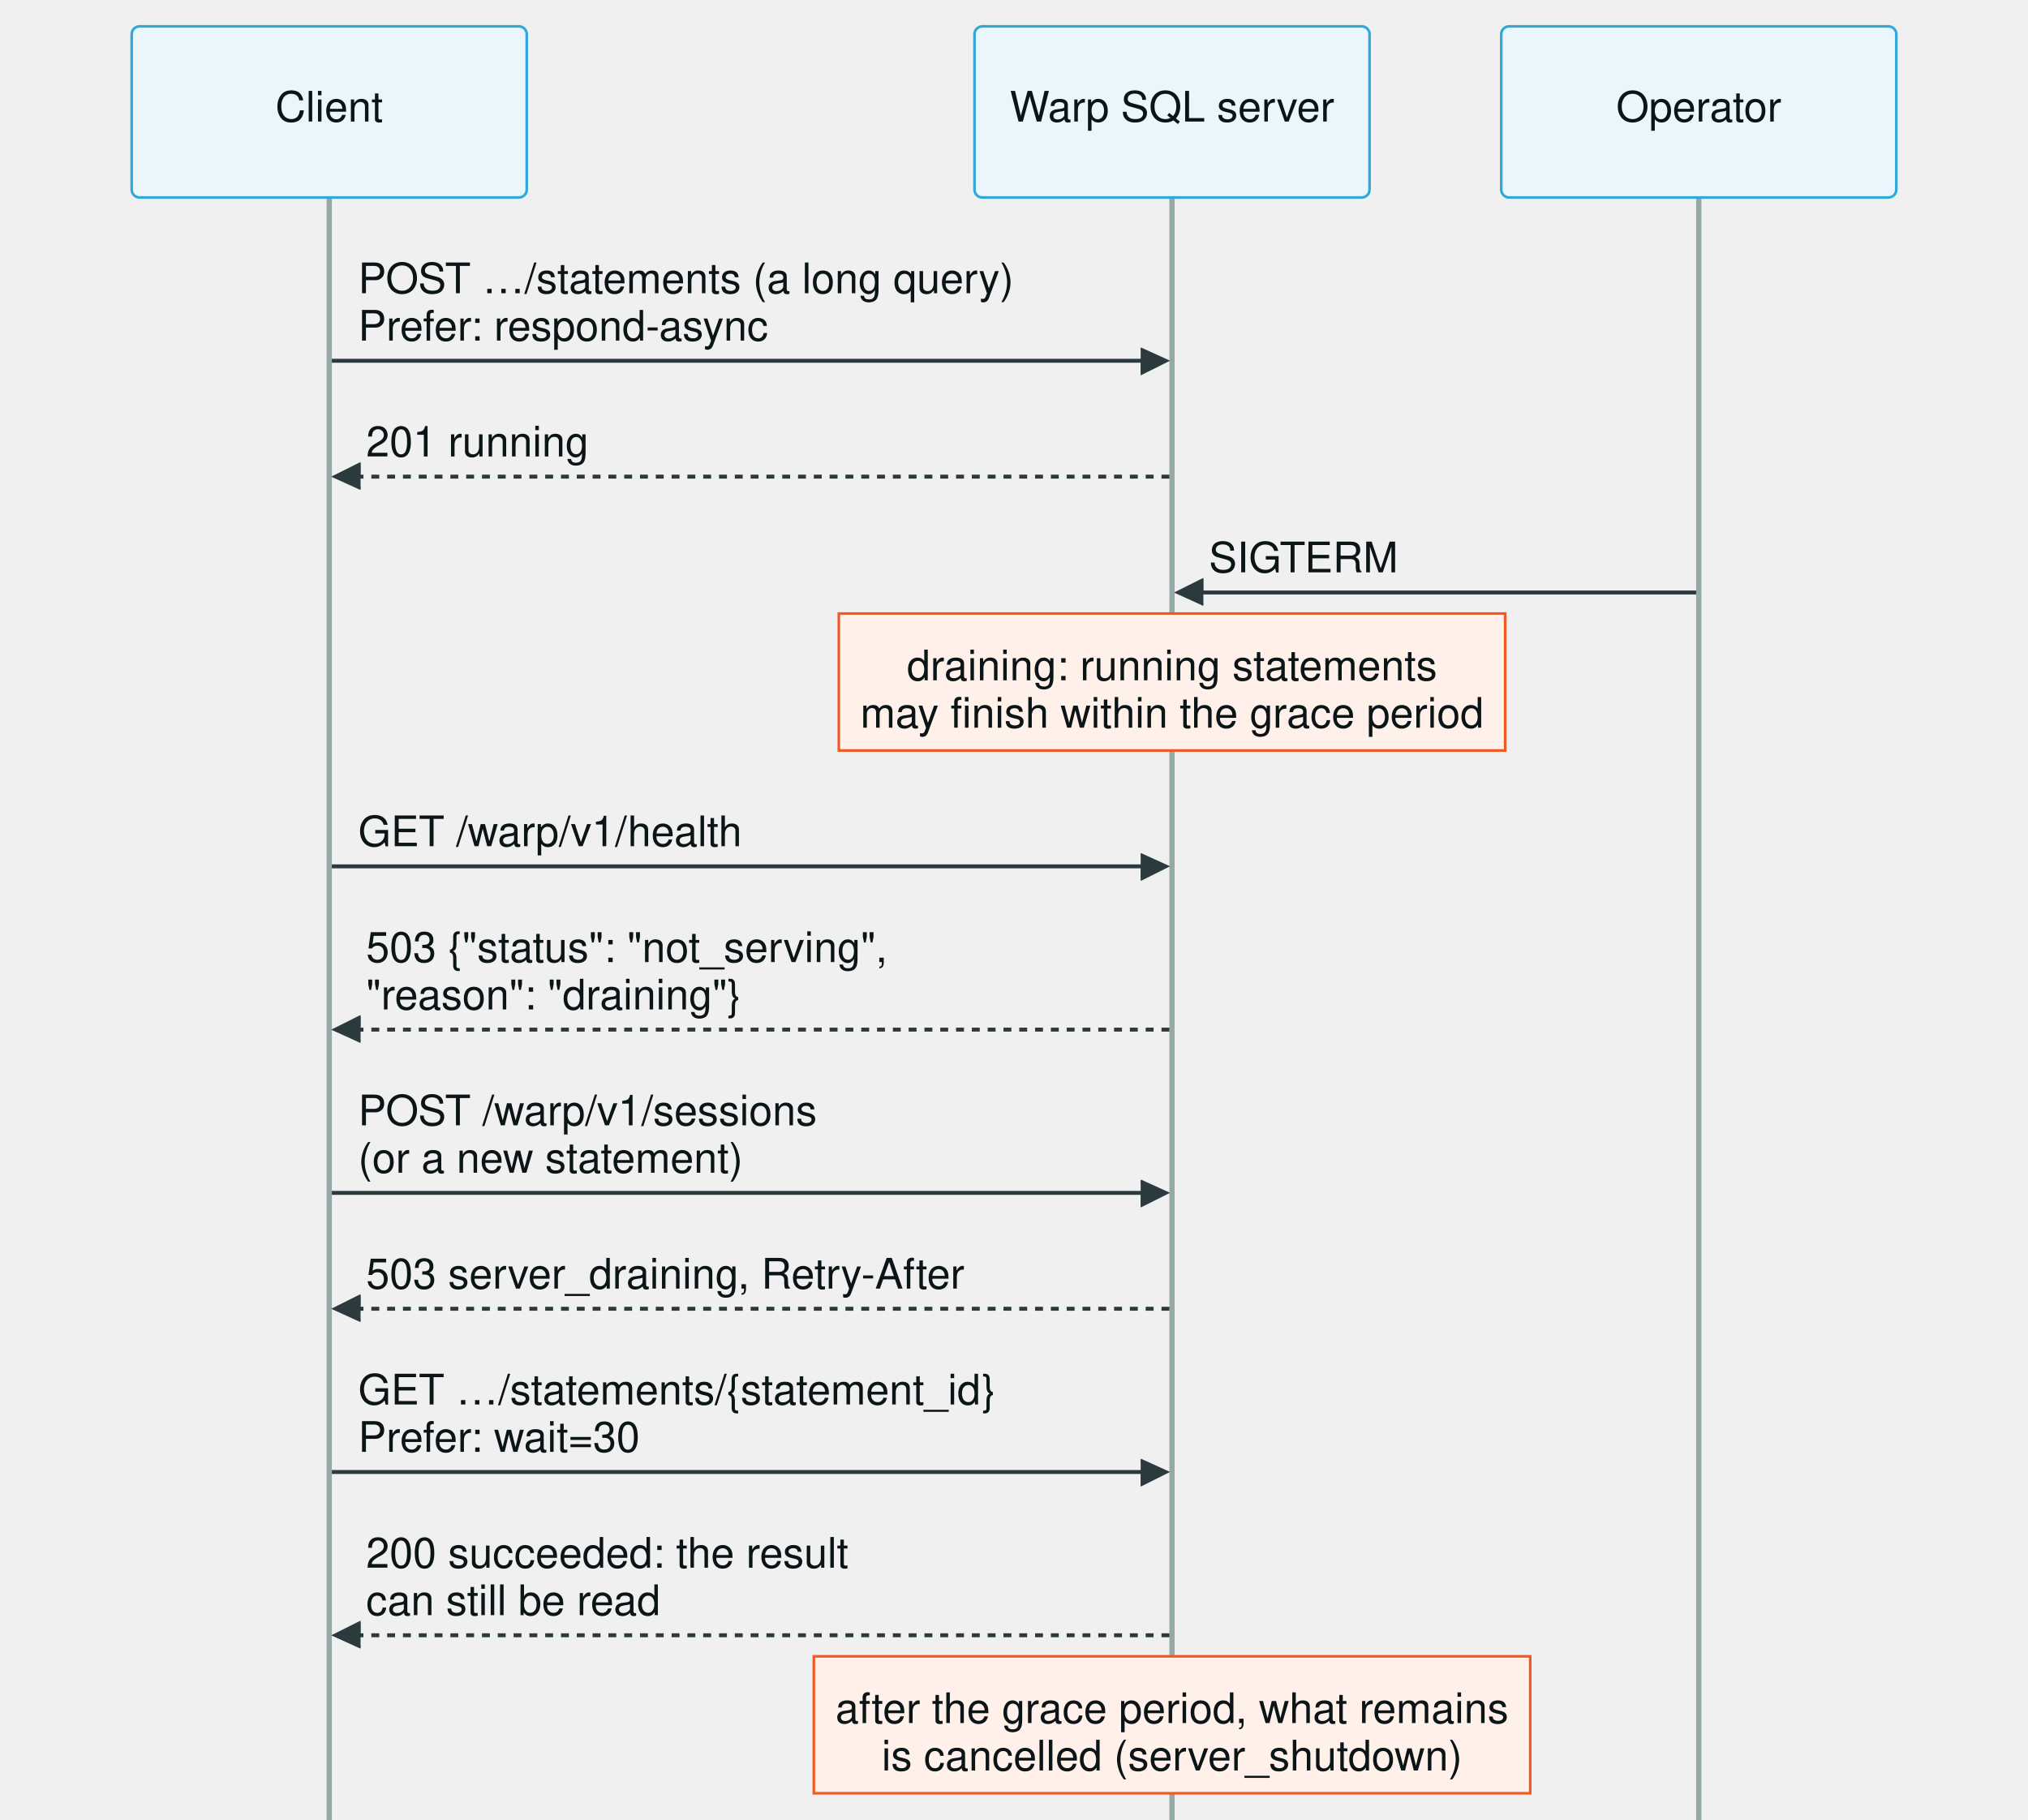
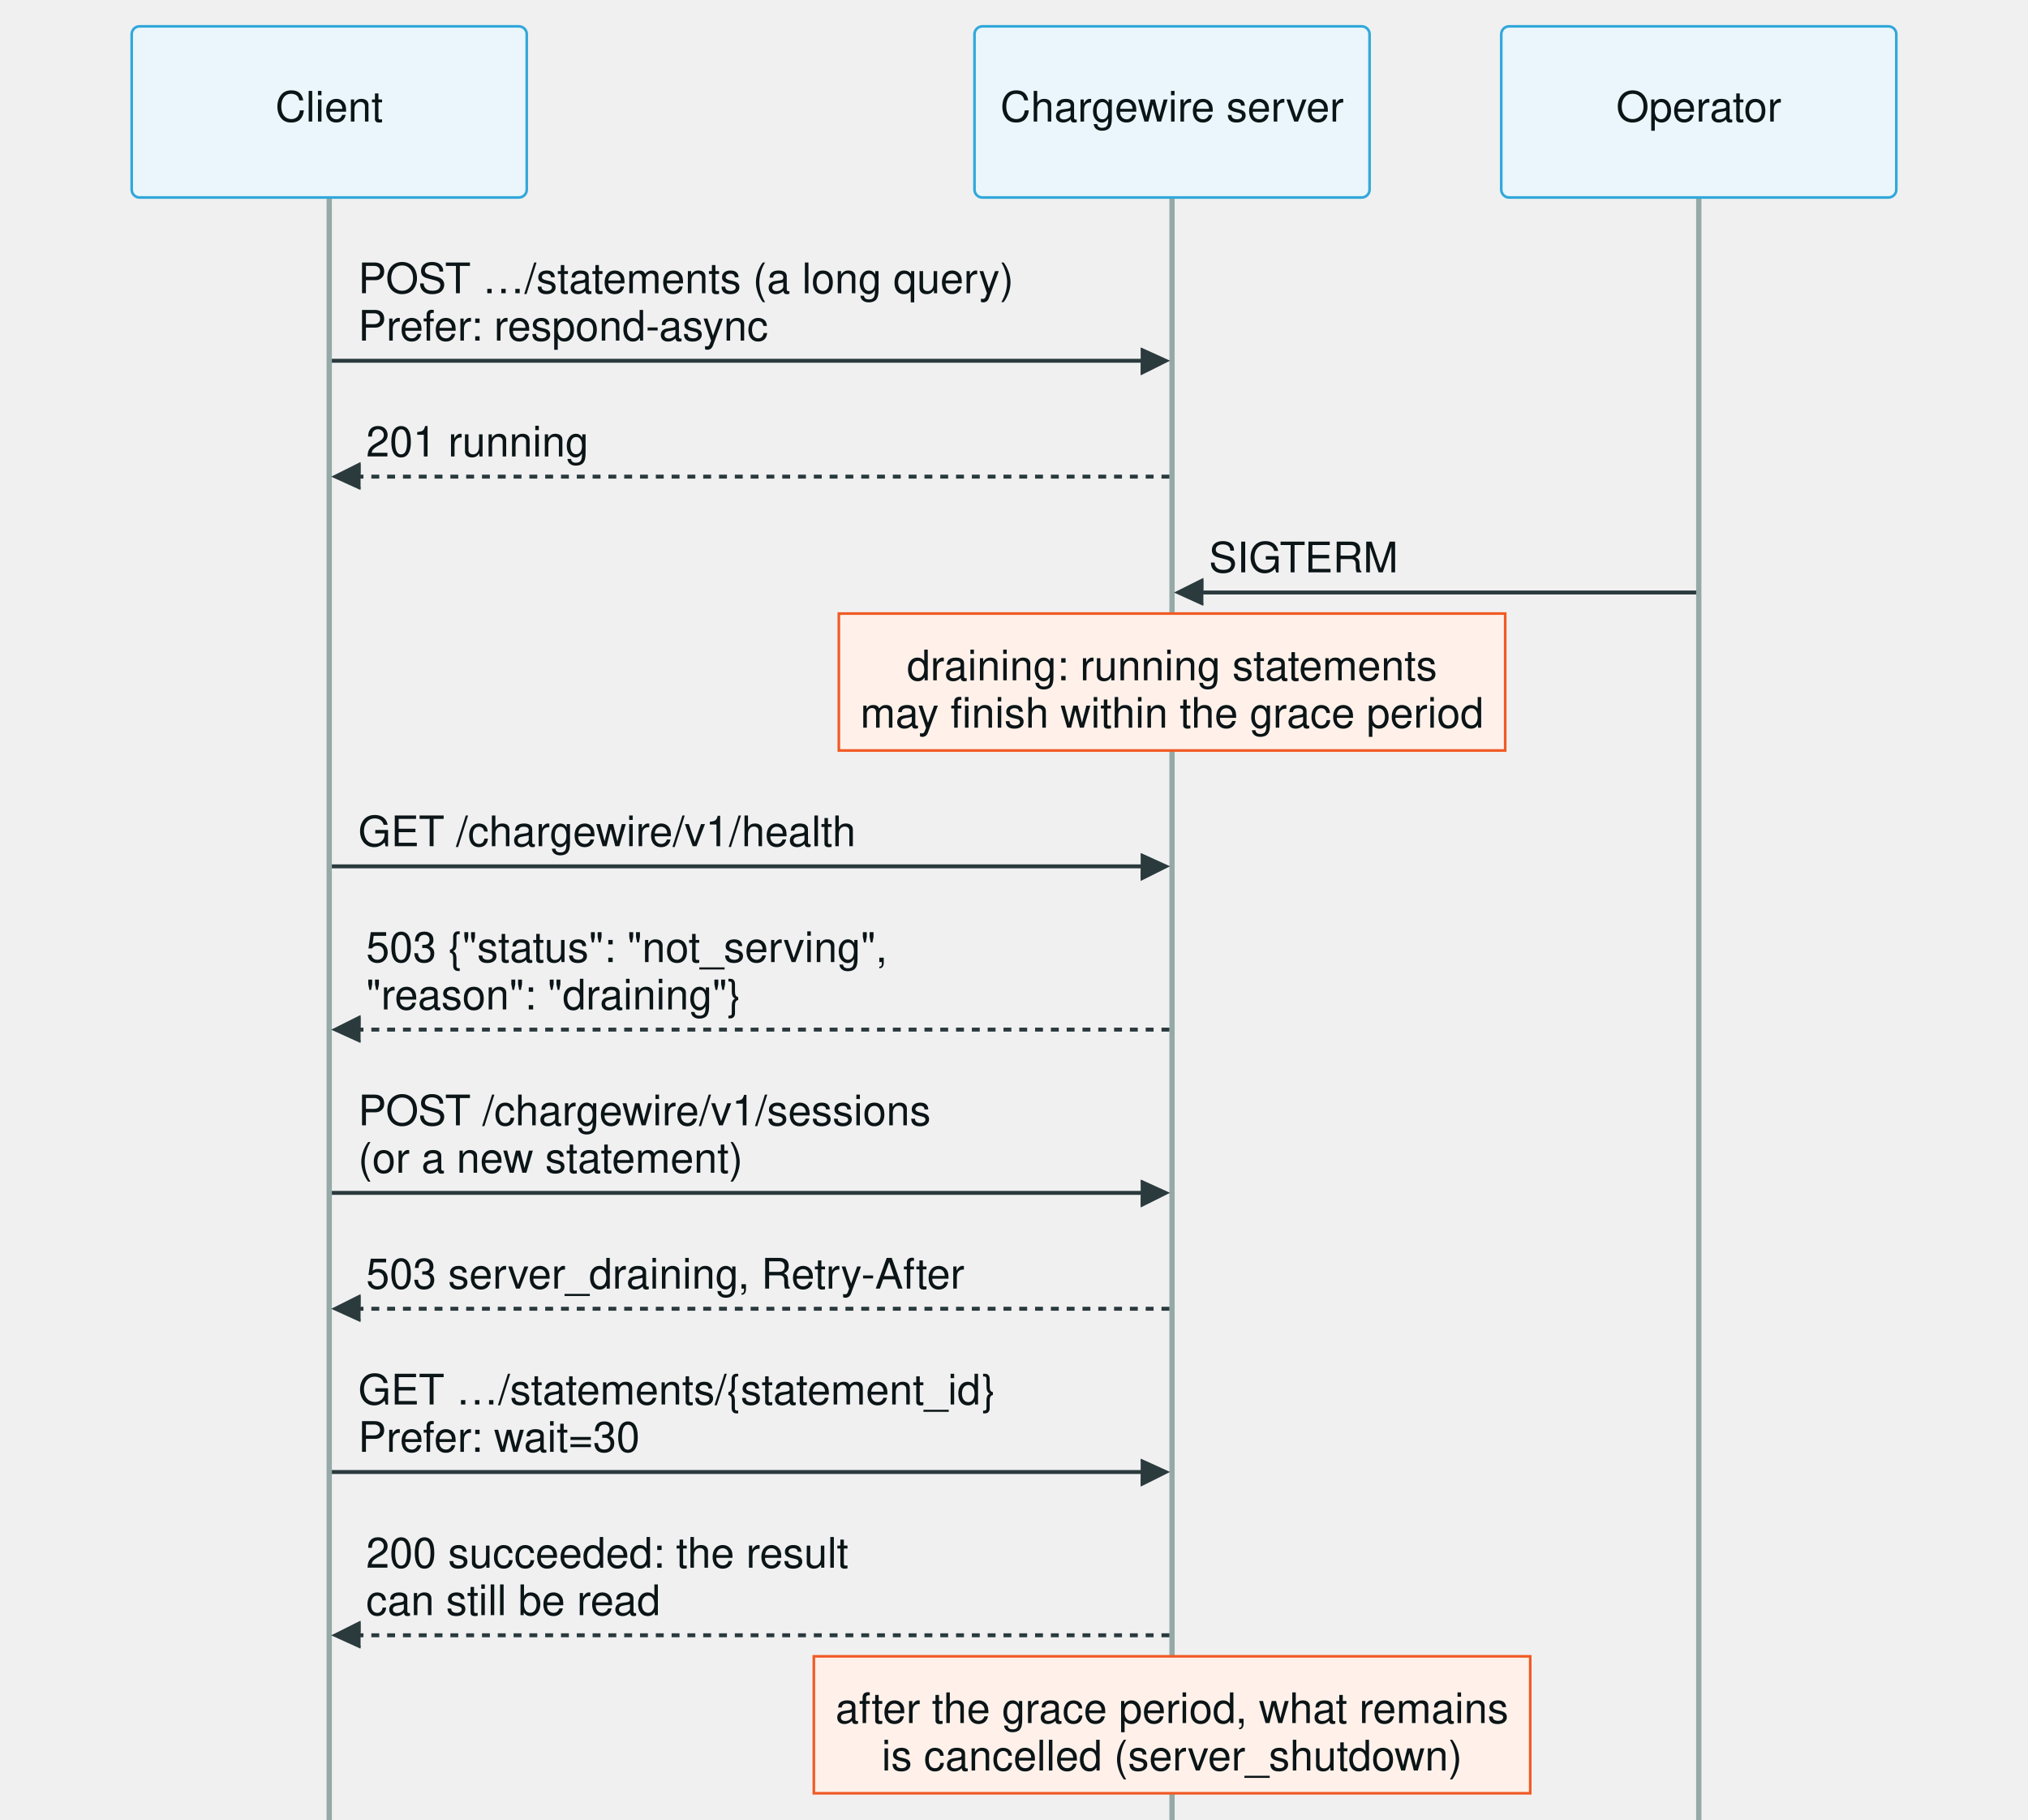
<svg xmlns="http://www.w3.org/2000/svg" data-source-sha256="1d93774a7e5789f65b7e5a627c2250c908f02415411d825a39ddd2cf027e5c7b" id="d-graceful-shutdown-light" width="770" height="691" viewBox="-50 -10 770 691" role="graphics-document document" aria-roledescription="sequence">
  <g>
    <line id="actor6" x1="595" y1="65" x2="595" y2="2000" class="actor-line 200" stroke-width="0.5px" stroke="#999" name="O" data-et="life-line" data-id="O" />
    <g id="root-6" data-et="participant" data-type="participant" data-id="O">
      <rect x="520" y="0" fill="#eaeaea" stroke="#666" width="150" height="65" name="O" rx="3" ry="3" class="actor actor-top" />
      <text x="595" y="32.5" dominant-baseline="central" alignment-baseline="central" class="actor actor-box" style="text-anchor: middle; font-size: 16px; font-weight: 400; font-family: Helvetica, Arial, &quot;Liberation Sans&quot;, sans-serif;">
        <tspan x="595" dy="0">Operator</tspan>
      </text>
    </g>
  </g>
  <g>
    <line id="actor5" x1="395" y1="65" x2="395" y2="2000" class="actor-line 200" stroke-width="0.5px" stroke="#999" name="S" data-et="life-line" data-id="S" />
    <g id="root-5" data-et="participant" data-type="participant" data-id="S">
      <rect x="320" y="0" fill="#eaeaea" stroke="#666" width="150" height="65" name="S" rx="3" ry="3" class="actor actor-top" />
      <text x="395" y="32.5" dominant-baseline="central" alignment-baseline="central" class="actor actor-box" style="text-anchor: middle; font-size: 16px; font-weight: 400; font-family: Helvetica, Arial, &quot;Liberation Sans&quot;, sans-serif;">
-         <tspan x="395" dy="0">Warp SQL server</tspan>
+         <tspan x="395" dy="0">Chargewire server</tspan>
      </text>
    </g>
  </g>
  <g>
    <line id="actor4" x1="75" y1="65" x2="75" y2="2000" class="actor-line 200" stroke-width="0.5px" stroke="#999" name="C" data-et="life-line" data-id="C" />
    <g id="root-4" data-et="participant" data-type="participant" data-id="C">
      <rect x="0" y="0" fill="#eaeaea" stroke="#666" width="150" height="65" name="C" rx="3" ry="3" class="actor actor-top" />
      <text x="75" y="32.5" dominant-baseline="central" alignment-baseline="central" class="actor actor-box" style="text-anchor: middle; font-size: 16px; font-weight: 400; font-family: Helvetica, Arial, &quot;Liberation Sans&quot;, sans-serif;">
        <tspan x="75" dy="0">Client</tspan>
      </text>
    </g>
  </g>
  <style>#d-graceful-shutdown-light{font-family:Helvetica,Arial,'Liberation Sans',sans-serif;font-size:16px;fill:#0b1416;}@keyframes edge-animation-frame{from{stroke-dashoffset:0;}}@keyframes dash{to{stroke-dashoffset:0;}}#d-graceful-shutdown-light .edge-animation-slow{stroke-dasharray:9,5!important;stroke-dashoffset:900;animation:dash 50s linear infinite;stroke-linecap:round;}#d-graceful-shutdown-light .edge-animation-fast{stroke-dasharray:9,5!important;stroke-dashoffset:900;animation:dash 20s linear infinite;stroke-linecap:round;}#d-graceful-shutdown-light .error-icon{fill:hsl(17.647, 68%, 100%);}#d-graceful-shutdown-light .error-text{fill:#000000;stroke:#000000;}#d-graceful-shutdown-light .edge-thickness-normal{stroke-width:1px;}#d-graceful-shutdown-light .edge-thickness-thick{stroke-width:3.5px;}#d-graceful-shutdown-light .edge-pattern-solid{stroke-dasharray:0;}#d-graceful-shutdown-light .edge-thickness-invisible{stroke-width:0;fill:none;}#d-graceful-shutdown-light .edge-pattern-dashed{stroke-dasharray:3;}#d-graceful-shutdown-light .edge-pattern-dotted{stroke-dasharray:2;}#d-graceful-shutdown-light .marker{fill:#000000;stroke:#000000;}#d-graceful-shutdown-light .marker.cross{stroke:#000000;}#d-graceful-shutdown-light svg{font-family:Helvetica,Arial,'Liberation Sans',sans-serif;font-size:16px;}#d-graceful-shutdown-light p{margin:0;}#d-graceful-shutdown-light .actor{stroke:#31a8db;fill:#eaf6fb;stroke-width:1;}#d-graceful-shutdown-light rect.actor.outer-path[data-look="neo"]{filter:drop-shadow( 1px 2px 2px rgba(185,185,185,1));}#d-graceful-shutdown-light rect.note[data-look="neo"]{stroke:#f15a24;fill:#fff1ea;filter:drop-shadow( 1px 2px 2px rgba(185,185,185,1));}#d-graceful-shutdown-light text.actor&gt;tspan{fill:#0b1416;stroke:none;}#d-graceful-shutdown-light .actor-line{stroke:#95a9a6;}#d-graceful-shutdown-light .innerArc{stroke-width:1.5;stroke-dasharray:none;}#d-graceful-shutdown-light .messageLine0{stroke-width:1.5;stroke-dasharray:none;stroke:#2a3a3d;}#d-graceful-shutdown-light .messageLine1{stroke-width:1.5;stroke-dasharray:2,2;stroke:#2a3a3d;}#d-graceful-shutdown-light [id$="-arrowhead"] path{fill:#2a3a3d;stroke:#2a3a3d;}#d-graceful-shutdown-light .sequenceNumber{fill:#ffffff;}#d-graceful-shutdown-light [id$="-sequencenumber"]{fill:#2a3a3d;}#d-graceful-shutdown-light [id$="-crosshead"] path{fill:#2a3a3d;stroke:#2a3a3d;}#d-graceful-shutdown-light .messageText{fill:#0b1416;stroke:none;}#d-graceful-shutdown-light .labelBox{stroke:#f15a24;fill:#fff1ea;filter:none;}#d-graceful-shutdown-light .labelText,#d-graceful-shutdown-light .labelText&gt;tspan{fill:#0b1416;stroke:none;}#d-graceful-shutdown-light .loopText,#d-graceful-shutdown-light .loopText&gt;tspan{fill:#0b1416;stroke:none;}#d-graceful-shutdown-light .sectionTitle,#d-graceful-shutdown-light .sectionTitle&gt;tspan{fill:#0b1416;stroke:none;}#d-graceful-shutdown-light .loopLine{stroke-width:2px;stroke-dasharray:2,2;stroke:#f15a24;fill:#f15a24;}#d-graceful-shutdown-light .note{stroke:#f15a24;fill:#fff1ea;}#d-graceful-shutdown-light .noteText,#d-graceful-shutdown-light .noteText&gt;tspan{fill:#0b1416;stroke:none;font-weight:normal;}#d-graceful-shutdown-light .activation0{fill:#d6eef8;stroke:#31a8db;}#d-graceful-shutdown-light .activation1{fill:#d6eef8;stroke:#31a8db;}#d-graceful-shutdown-light .activation2{fill:#d6eef8;stroke:#31a8db;}#d-graceful-shutdown-light .actorPopupMenu{position:absolute;}#d-graceful-shutdown-light .actorPopupMenuPanel{position:absolute;fill:#eaf6fb;box-shadow:0px 8px 16px 0px rgba(0,0,0,0.2);filter:drop-shadow(3px 5px 2px rgb(0 0 0 / 0.4));}#d-graceful-shutdown-light .actor-man circle,#d-graceful-shutdown-light line{fill:#eaf6fb;stroke-width:2px;}#d-graceful-shutdown-light g rect.rect{filter:drop-shadow( 1px 2px 2px rgba(185,185,185,1));stroke:#31a8db;}#d-graceful-shutdown-light .node .neo-node{stroke:#31a8db;}#d-graceful-shutdown-light [data-look="neo"].node rect,#d-graceful-shutdown-light [data-look="neo"].cluster rect,#d-graceful-shutdown-light [data-look="neo"].node polygon{stroke:url(#d-graceful-shutdown-light-gradient);filter:drop-shadow( 1px 2px 2px rgba(185,185,185,1));}#d-graceful-shutdown-light [data-look="neo"].swimlane.cluster rect{filter:none;}#d-graceful-shutdown-light [data-look="neo"].node path{stroke:url(#d-graceful-shutdown-light-gradient);stroke-width:1px;}#d-graceful-shutdown-light [data-look="neo"].node .outer-path{filter:drop-shadow( 1px 2px 2px rgba(185,185,185,1));}#d-graceful-shutdown-light [data-look="neo"].node .neo-line path{stroke:#31a8db;filter:none;}#d-graceful-shutdown-light [data-look="neo"].node circle{stroke:url(#d-graceful-shutdown-light-gradient);filter:drop-shadow( 1px 2px 2px rgba(185,185,185,1));}#d-graceful-shutdown-light [data-look="neo"].node circle .state-start{fill:#000000;}#d-graceful-shutdown-light [data-look="neo"].icon-shape .icon{fill:url(#d-graceful-shutdown-light-gradient);filter:drop-shadow( 1px 2px 2px rgba(185,185,185,1));}#d-graceful-shutdown-light [data-look="neo"].icon-shape .icon-neo path{stroke:url(#d-graceful-shutdown-light-gradient);filter:drop-shadow( 1px 2px 2px rgba(185,185,185,1));}#d-graceful-shutdown-light :root{--mermaid-font-family:Helvetica,Arial,'Liberation Sans',sans-serif;}</style>
  <g />
  <defs>
    <symbol id="d-graceful-shutdown-light-computer" width="24" height="24">
      <path transform="scale(.5)" d="M2 2v13h20v-13h-20zm18 11h-16v-9h16v9zm-10.228 6l.466-1h3.524l.467 1h-4.457zm14.228 3h-24l2-6h2.104l-1.33 4h18.45l-1.297-4h2.073l2 6zm-5-10h-14v-7h14v7z" />
    </symbol>
  </defs>
  <defs>
    <symbol id="d-graceful-shutdown-light-database" fill-rule="evenodd" clip-rule="evenodd">
      <path transform="scale(.5)" d="M12.258.001l.256.004.255.005.253.008.251.01.249.012.247.015.246.016.242.019.241.02.239.023.236.024.233.027.231.028.229.031.225.032.223.034.22.036.217.038.214.04.211.041.208.043.205.045.201.046.198.048.194.05.191.051.187.053.183.054.18.056.175.057.172.059.168.06.163.061.16.063.155.064.15.066.074.033.073.033.071.034.07.034.069.035.068.035.067.035.066.035.064.036.064.036.062.036.06.036.06.037.058.037.058.037.055.038.055.038.053.038.052.038.051.039.05.039.048.039.047.039.045.04.044.04.043.04.041.04.04.041.039.041.037.041.036.041.034.041.033.042.032.042.03.042.029.042.027.042.026.043.024.043.023.043.021.043.02.043.018.044.017.043.015.044.013.044.012.044.011.045.009.044.007.045.006.045.004.045.002.045.001.045v17l-.001.045-.002.045-.004.045-.006.045-.007.045-.009.044-.011.045-.012.044-.013.044-.015.044-.017.043-.018.044-.02.043-.021.043-.023.043-.024.043-.026.043-.027.042-.029.042-.03.042-.032.042-.033.042-.034.041-.036.041-.037.041-.039.041-.04.041-.041.04-.043.04-.044.04-.045.04-.047.039-.048.039-.05.039-.051.039-.052.038-.053.038-.055.038-.055.038-.058.037-.058.037-.06.037-.06.036-.062.036-.064.036-.064.036-.066.035-.067.035-.068.035-.069.035-.07.034-.071.034-.073.033-.074.033-.15.066-.155.064-.16.063-.163.061-.168.06-.172.059-.175.057-.18.056-.183.054-.187.053-.191.051-.194.05-.198.048-.201.046-.205.045-.208.043-.211.041-.214.04-.217.038-.22.036-.223.034-.225.032-.229.031-.231.028-.233.027-.236.024-.239.023-.241.02-.242.019-.246.016-.247.015-.249.012-.251.01-.253.008-.255.005-.256.004-.258.001-.258-.001-.256-.004-.255-.005-.253-.008-.251-.01-.249-.012-.247-.015-.245-.016-.243-.019-.241-.02-.238-.023-.236-.024-.234-.027-.231-.028-.228-.031-.226-.032-.223-.034-.22-.036-.217-.038-.214-.04-.211-.041-.208-.043-.204-.045-.201-.046-.198-.048-.195-.05-.19-.051-.187-.053-.184-.054-.179-.056-.176-.057-.172-.059-.167-.06-.164-.061-.159-.063-.155-.064-.151-.066-.074-.033-.072-.033-.072-.034-.07-.034-.069-.035-.068-.035-.067-.035-.066-.035-.064-.036-.063-.036-.062-.036-.061-.036-.06-.037-.058-.037-.057-.037-.056-.038-.055-.038-.053-.038-.052-.038-.051-.039-.049-.039-.049-.039-.046-.039-.046-.04-.044-.04-.043-.04-.041-.04-.04-.041-.039-.041-.037-.041-.036-.041-.034-.041-.033-.042-.032-.042-.03-.042-.029-.042-.027-.042-.026-.043-.024-.043-.023-.043-.021-.043-.02-.043-.018-.044-.017-.043-.015-.044-.013-.044-.012-.044-.011-.045-.009-.044-.007-.045-.006-.045-.004-.045-.002-.045-.001-.045v-17l.001-.045.002-.045.004-.045.006-.045.007-.045.009-.044.011-.045.012-.044.013-.044.015-.044.017-.043.018-.044.02-.043.021-.043.023-.043.024-.043.026-.043.027-.042.029-.042.03-.042.032-.042.033-.042.034-.041.036-.041.037-.041.039-.041.04-.041.041-.04.043-.04.044-.04.046-.04.046-.039.049-.039.049-.039.051-.039.052-.038.053-.038.055-.038.056-.038.057-.037.058-.037.06-.037.061-.036.062-.036.063-.036.064-.036.066-.035.067-.035.068-.035.069-.035.07-.034.072-.034.072-.033.074-.033.151-.066.155-.064.159-.063.164-.061.167-.06.172-.059.176-.057.179-.056.184-.054.187-.053.19-.051.195-.05.198-.048.201-.046.204-.045.208-.043.211-.041.214-.04.217-.038.22-.036.223-.034.226-.032.228-.031.231-.028.234-.027.236-.024.238-.023.241-.02.243-.019.245-.016.247-.015.249-.012.251-.01.253-.008.255-.005.256-.004.258-.001.258.001zm-9.258 20.499v.01l.001.021.003.021.004.022.005.021.006.022.007.022.009.023.01.022.011.023.012.023.013.023.015.023.016.024.017.023.018.024.019.024.021.024.022.025.023.024.024.025.052.049.056.05.061.051.066.051.07.051.075.051.079.052.084.052.088.052.092.052.097.052.102.051.105.052.11.052.114.051.119.051.123.051.127.05.131.05.135.05.139.048.144.049.147.047.152.047.155.047.16.045.163.045.167.043.171.043.176.041.178.041.183.039.187.039.19.037.194.035.197.035.202.033.204.031.209.03.212.029.216.027.219.025.222.024.226.021.23.02.233.018.236.016.24.015.243.012.246.01.249.008.253.005.256.004.259.001.26-.001.257-.004.254-.005.25-.008.247-.011.244-.012.241-.014.237-.016.233-.018.231-.021.226-.021.224-.024.22-.026.216-.027.212-.028.21-.031.205-.031.202-.034.198-.034.194-.036.191-.037.187-.039.183-.04.179-.04.175-.042.172-.043.168-.044.163-.045.16-.046.155-.046.152-.047.148-.048.143-.049.139-.049.136-.05.131-.05.126-.05.123-.051.118-.052.114-.051.11-.052.106-.052.101-.052.096-.052.092-.052.088-.053.083-.051.079-.052.074-.052.07-.051.065-.051.06-.051.056-.05.051-.05.023-.024.023-.025.021-.024.02-.024.019-.024.018-.024.017-.024.015-.023.014-.024.013-.023.012-.023.01-.023.01-.022.008-.022.006-.022.006-.022.004-.022.004-.021.001-.021.001-.021v-4.127l-.077.055-.08.053-.083.054-.085.053-.087.052-.09.052-.093.051-.095.05-.097.05-.1.049-.102.049-.105.048-.106.047-.109.047-.111.046-.114.045-.115.045-.118.044-.12.043-.122.042-.124.042-.126.041-.128.04-.13.04-.132.038-.134.038-.135.037-.138.037-.139.035-.142.035-.143.034-.144.033-.147.032-.148.031-.15.03-.151.03-.153.029-.154.027-.156.027-.158.026-.159.025-.161.024-.162.023-.163.022-.165.021-.166.02-.167.019-.169.018-.169.017-.171.016-.173.015-.173.014-.175.013-.175.012-.177.011-.178.01-.179.008-.179.008-.181.006-.182.005-.182.004-.184.003-.184.002h-.37l-.184-.002-.184-.003-.182-.004-.182-.005-.181-.006-.179-.008-.179-.008-.178-.01-.176-.011-.176-.012-.175-.013-.173-.014-.172-.015-.171-.016-.17-.017-.169-.018-.167-.019-.166-.02-.165-.021-.163-.022-.162-.023-.161-.024-.159-.025-.157-.026-.156-.027-.155-.027-.153-.029-.151-.03-.15-.03-.148-.031-.146-.032-.145-.033-.143-.034-.141-.035-.14-.035-.137-.037-.136-.037-.134-.038-.132-.038-.13-.04-.128-.04-.126-.041-.124-.042-.122-.042-.12-.044-.117-.043-.116-.045-.113-.045-.112-.046-.109-.047-.106-.047-.105-.048-.102-.049-.1-.049-.097-.05-.095-.05-.093-.052-.09-.051-.087-.052-.085-.053-.083-.054-.08-.054-.077-.054v4.127zm0-5.654v.011l.001.021.003.021.004.021.005.022.006.022.007.022.009.022.01.022.011.023.012.023.013.023.015.024.016.023.017.024.018.024.019.024.021.024.022.024.023.025.024.024.052.05.056.05.061.05.066.051.07.051.075.052.079.051.084.052.088.052.092.052.097.052.102.052.105.052.11.051.114.051.119.052.123.05.127.051.131.05.135.049.139.049.144.048.147.048.152.047.155.046.16.045.163.045.167.044.171.042.176.042.178.04.183.04.187.038.19.037.194.036.197.034.202.033.204.032.209.03.212.028.216.027.219.025.222.024.226.022.23.02.233.018.236.016.24.014.243.012.246.01.249.008.253.006.256.003.259.001.26-.001.257-.003.254-.006.25-.008.247-.01.244-.012.241-.015.237-.016.233-.018.231-.02.226-.022.224-.024.22-.025.216-.027.212-.029.21-.03.205-.032.202-.033.198-.035.194-.036.191-.037.187-.039.183-.039.179-.041.175-.042.172-.043.168-.044.163-.045.16-.045.155-.047.152-.047.148-.048.143-.048.139-.05.136-.049.131-.05.126-.051.123-.051.118-.051.114-.052.11-.052.106-.052.101-.052.096-.052.092-.052.088-.052.083-.052.079-.052.074-.051.07-.052.065-.051.06-.05.056-.051.051-.049.023-.025.023-.024.021-.025.02-.024.019-.024.018-.024.017-.024.015-.023.014-.023.013-.024.012-.022.01-.023.01-.023.008-.022.006-.022.006-.022.004-.021.004-.022.001-.021.001-.021v-4.139l-.077.054-.08.054-.083.054-.085.052-.087.053-.09.051-.093.051-.095.051-.097.05-.1.049-.102.049-.105.048-.106.047-.109.047-.111.046-.114.045-.115.044-.118.044-.12.044-.122.042-.124.042-.126.041-.128.04-.13.039-.132.039-.134.038-.135.037-.138.036-.139.036-.142.035-.143.033-.144.033-.147.033-.148.031-.15.03-.151.03-.153.028-.154.028-.156.027-.158.026-.159.025-.161.024-.162.023-.163.022-.165.021-.166.02-.167.019-.169.018-.169.017-.171.016-.173.015-.173.014-.175.013-.175.012-.177.011-.178.009-.179.009-.179.007-.181.007-.182.005-.182.004-.184.003-.184.002h-.37l-.184-.002-.184-.003-.182-.004-.182-.005-.181-.007-.179-.007-.179-.009-.178-.009-.176-.011-.176-.012-.175-.013-.173-.014-.172-.015-.171-.016-.17-.017-.169-.018-.167-.019-.166-.02-.165-.021-.163-.022-.162-.023-.161-.024-.159-.025-.157-.026-.156-.027-.155-.028-.153-.028-.151-.03-.15-.03-.148-.031-.146-.033-.145-.033-.143-.033-.141-.035-.14-.036-.137-.036-.136-.037-.134-.038-.132-.039-.13-.039-.128-.04-.126-.041-.124-.042-.122-.043-.12-.043-.117-.044-.116-.044-.113-.046-.112-.046-.109-.046-.106-.047-.105-.048-.102-.049-.1-.049-.097-.05-.095-.051-.093-.051-.09-.051-.087-.053-.085-.052-.083-.054-.08-.054-.077-.054v4.139zm0-5.666v.011l.001.02.003.022.004.021.005.022.006.021.007.022.009.023.01.022.011.023.012.023.013.023.015.023.016.024.017.024.018.023.019.024.021.025.022.024.023.024.024.025.052.05.056.05.061.05.066.051.07.051.075.052.079.051.084.052.088.052.092.052.097.052.102.052.105.051.11.052.114.051.119.051.123.051.127.05.131.05.135.05.139.049.144.048.147.048.152.047.155.046.16.045.163.045.167.043.171.043.176.042.178.04.183.04.187.038.19.037.194.036.197.034.202.033.204.032.209.03.212.028.216.027.219.025.222.024.226.021.23.02.233.018.236.017.24.014.243.012.246.01.249.008.253.006.256.003.259.001.26-.001.257-.003.254-.006.25-.008.247-.01.244-.013.241-.014.237-.016.233-.018.231-.02.226-.022.224-.024.22-.025.216-.027.212-.029.21-.03.205-.032.202-.033.198-.035.194-.036.191-.037.187-.039.183-.039.179-.041.175-.042.172-.043.168-.044.163-.045.16-.045.155-.047.152-.047.148-.048.143-.049.139-.049.136-.049.131-.051.126-.05.123-.051.118-.052.114-.051.11-.052.106-.052.101-.052.096-.052.092-.052.088-.052.083-.052.079-.052.074-.052.07-.051.065-.051.06-.051.056-.05.051-.049.023-.025.023-.025.021-.024.02-.024.019-.024.018-.024.017-.024.015-.023.014-.024.013-.023.012-.023.01-.022.01-.023.008-.022.006-.022.006-.022.004-.022.004-.021.001-.021.001-.021v-4.153l-.077.054-.08.054-.083.053-.085.053-.087.053-.09.051-.093.051-.095.051-.097.05-.1.049-.102.048-.105.048-.106.048-.109.046-.111.046-.114.046-.115.044-.118.044-.12.043-.122.043-.124.042-.126.041-.128.04-.13.039-.132.039-.134.038-.135.037-.138.036-.139.036-.142.034-.143.034-.144.033-.147.032-.148.032-.15.03-.151.03-.153.028-.154.028-.156.027-.158.026-.159.024-.161.024-.162.023-.163.023-.165.021-.166.02-.167.019-.169.018-.169.017-.171.016-.173.015-.173.014-.175.013-.175.012-.177.01-.178.01-.179.009-.179.007-.181.006-.182.006-.182.004-.184.003-.184.001-.185.001-.185-.001-.184-.001-.184-.003-.182-.004-.182-.006-.181-.006-.179-.007-.179-.009-.178-.01-.176-.01-.176-.012-.175-.013-.173-.014-.172-.015-.171-.016-.17-.017-.169-.018-.167-.019-.166-.02-.165-.021-.163-.023-.162-.023-.161-.024-.159-.024-.157-.026-.156-.027-.155-.028-.153-.028-.151-.03-.15-.03-.148-.032-.146-.032-.145-.033-.143-.034-.141-.034-.14-.036-.137-.036-.136-.037-.134-.038-.132-.039-.13-.039-.128-.041-.126-.041-.124-.041-.122-.043-.12-.043-.117-.044-.116-.044-.113-.046-.112-.046-.109-.046-.106-.048-.105-.048-.102-.048-.1-.05-.097-.049-.095-.051-.093-.051-.09-.052-.087-.052-.085-.053-.083-.053-.08-.054-.077-.054v4.153zm8.74-8.179l-.257.004-.254.005-.25.008-.247.011-.244.012-.241.014-.237.016-.233.018-.231.021-.226.022-.224.023-.22.026-.216.027-.212.028-.21.031-.205.032-.202.033-.198.034-.194.036-.191.038-.187.038-.183.04-.179.041-.175.042-.172.043-.168.043-.163.045-.16.046-.155.046-.152.048-.148.048-.143.048-.139.049-.136.05-.131.05-.126.051-.123.051-.118.051-.114.052-.11.052-.106.052-.101.052-.096.052-.092.052-.088.052-.083.052-.079.052-.074.051-.07.052-.065.051-.06.05-.056.05-.051.05-.023.025-.023.024-.021.024-.02.025-.019.024-.018.024-.017.023-.015.024-.014.023-.013.023-.012.023-.01.023-.01.022-.008.022-.006.023-.006.021-.004.022-.004.021-.001.021-.001.021.001.021.001.021.004.021.004.022.006.021.006.023.008.022.01.022.01.023.012.023.013.023.014.023.015.024.017.023.018.024.019.024.02.025.021.024.023.024.023.025.051.05.056.05.06.05.065.051.07.052.074.051.079.052.083.052.088.052.092.052.096.052.101.052.106.052.11.052.114.052.118.051.123.051.126.051.131.05.136.05.139.049.143.048.148.048.152.048.155.046.16.046.163.045.168.043.172.043.175.042.179.041.183.04.187.038.191.038.194.036.198.034.202.033.205.032.21.031.212.028.216.027.22.026.224.023.226.022.231.021.233.018.237.016.241.014.244.012.247.011.25.008.254.005.257.004.26.001.26-.001.257-.004.254-.005.25-.008.247-.011.244-.012.241-.014.237-.016.233-.018.231-.021.226-.022.224-.023.22-.026.216-.027.212-.028.21-.031.205-.032.202-.033.198-.034.194-.036.191-.038.187-.038.183-.04.179-.041.175-.042.172-.043.168-.043.163-.045.16-.046.155-.046.152-.048.148-.048.143-.048.139-.049.136-.05.131-.05.126-.051.123-.051.118-.051.114-.052.11-.052.106-.052.101-.052.096-.052.092-.052.088-.052.083-.052.079-.052.074-.051.07-.052.065-.051.06-.05.056-.05.051-.05.023-.025.023-.024.021-.024.02-.025.019-.024.018-.024.017-.023.015-.024.014-.023.013-.023.012-.023.01-.023.01-.022.008-.022.006-.023.006-.021.004-.022.004-.021.001-.021.001-.021-.001-.021-.001-.021-.004-.021-.004-.022-.006-.021-.006-.023-.008-.022-.01-.022-.01-.023-.012-.023-.013-.023-.014-.023-.015-.024-.017-.023-.018-.024-.019-.024-.02-.025-.021-.024-.023-.024-.023-.025-.051-.05-.056-.05-.06-.05-.065-.051-.07-.052-.074-.051-.079-.052-.083-.052-.088-.052-.092-.052-.096-.052-.101-.052-.106-.052-.11-.052-.114-.052-.118-.051-.123-.051-.126-.051-.131-.05-.136-.05-.139-.049-.143-.048-.148-.048-.152-.048-.155-.046-.16-.046-.163-.045-.168-.043-.172-.043-.175-.042-.179-.041-.183-.04-.187-.038-.191-.038-.194-.036-.198-.034-.202-.033-.205-.032-.21-.031-.212-.028-.216-.027-.22-.026-.224-.023-.226-.022-.231-.021-.233-.018-.237-.016-.241-.014-.244-.012-.247-.011-.25-.008-.254-.005-.257-.004-.26-.001-.26.001z" />
    </symbol>
  </defs>
  <defs>
    <symbol id="d-graceful-shutdown-light-clock" width="24" height="24">
      <path transform="scale(.5)" d="M12 2c5.514 0 10 4.486 10 10s-4.486 10-10 10-10-4.486-10-10 4.486-10 10-10zm0-2c-6.627 0-12 5.373-12 12s5.373 12 12 12 12-5.373 12-12-5.373-12-12-12zm5.848 12.459c.202.038.202.333.001.372-1.907.361-6.045 1.111-6.547 1.111-.719 0-1.301-.582-1.301-1.301 0-.512.77-5.447 1.125-7.445.034-.192.312-.181.343.014l.985 6.238 5.394 1.011z" />
    </symbol>
  </defs>
  <defs>
    <marker id="d-graceful-shutdown-light-arrowhead" refX="7.9" refY="5" markerUnits="userSpaceOnUse" markerWidth="12" markerHeight="12" orient="auto-start-reverse">
      <path d="M -1 0 L 10 5 L 0 10 z" />
    </marker>
  </defs>
  <defs>
    <marker id="d-graceful-shutdown-light-crosshead" markerWidth="15" markerHeight="8" orient="auto" refX="4" refY="4.5">
      <path fill="none" stroke="#000000" stroke-width="1pt" d="M 1,2 L 6,7 M 6,2 L 1,7" style="stroke-dasharray: 0, 0;" />
    </marker>
  </defs>
  <defs>
    <marker id="d-graceful-shutdown-light-filled-head" refX="15.5" refY="7" markerWidth="20" markerHeight="28" orient="auto">
      <path d="M 18,7 L9,13 L14,7 L9,1 Z" />
    </marker>
  </defs>
  <defs>
    <marker id="d-graceful-shutdown-light-sequencenumber" refX="15" refY="15" markerWidth="60" markerHeight="40" orient="auto">
      <circle cx="15" cy="15" r="6" />
    </marker>
  </defs>
  <defs>
    <marker id="d-graceful-shutdown-light-solidTopArrowHead" refX="7.9" refY="7.25" markerUnits="userSpaceOnUse" markerWidth="12" markerHeight="12" orient="auto-start-reverse">
      <path d="M 0 0 L 10 8 L 0 8 z" />
    </marker>
  </defs>
  <defs>
    <marker id="d-graceful-shutdown-light-solidBottomArrowHead" refX="7.9" refY="0.75" markerUnits="userSpaceOnUse" markerWidth="12" markerHeight="12" orient="auto-start-reverse">
      <path d="M 0 0 L 10 0 L 0 8 z" />
    </marker>
  </defs>
  <defs>
    <marker id="d-graceful-shutdown-light-stickTopArrowHead" refX="7.5" refY="7" markerUnits="userSpaceOnUse" markerWidth="12" markerHeight="12" orient="auto-start-reverse">
      <path d="M 0 0 L 7 7" stroke="black" stroke-width="1.5" fill="none" />
    </marker>
  </defs>
  <defs>
    <marker id="d-graceful-shutdown-light-stickBottomArrowHead" refX="7.5" refY="0" markerUnits="userSpaceOnUse" markerWidth="12" markerHeight="12" orient="auto-start-reverse">
      <path d="M 0 7 L 7 0" stroke="black" stroke-width="1.5" fill="none" />
    </marker>
  </defs>
  <g data-et="note" data-id="i3">
    <rect x="268.5" y="223" fill="#EDF2AE" stroke="#666" width="253" height="52" class="note" />
    <text x="395" y="227" text-anchor="middle" dominant-baseline="middle" alignment-baseline="middle" class="noteText" dy="1em" style="font-family: Helvetica, Arial, &quot;Liberation Sans&quot;, sans-serif; font-size: 16px; font-weight: 400;">
      <tspan x="395">draining: running statements</tspan>
    </text>
    <text x="395" y="245" text-anchor="middle" dominant-baseline="middle" alignment-baseline="middle" class="noteText" dy="1em" style="font-family: Helvetica, Arial, &quot;Liberation Sans&quot;, sans-serif; font-size: 16px; font-weight: 400;">
      <tspan x="395">may finish within the grace period</tspan>
    </text>
  </g>
  <g data-et="note" data-id="i10">
    <rect x="259" y="619" fill="#EDF2AE" stroke="#666" width="272" height="52" class="note" />
    <text x="395" y="623" text-anchor="middle" dominant-baseline="middle" alignment-baseline="middle" class="noteText" dy="1em" style="font-family: Helvetica, Arial, &quot;Liberation Sans&quot;, sans-serif; font-size: 16px; font-weight: 400;">
      <tspan x="395">after the grace period, what remains</tspan>
    </text>
    <text x="395" y="641" text-anchor="middle" dominant-baseline="middle" alignment-baseline="middle" class="noteText" dy="1em" style="font-family: Helvetica, Arial, &quot;Liberation Sans&quot;, sans-serif; font-size: 16px; font-weight: 400;">
      <tspan x="395">is cancelled (server_shutdown)</tspan>
    </text>
  </g>
  <text x="86" y="80" text-anchor="start" dominant-baseline="middle" alignment-baseline="middle" class="messageText" dy="1em" style="font-family: Helvetica, Arial, &quot;Liberation Sans&quot;, sans-serif; font-size: 16px; font-weight: 400;">POST …/statements (a long query)</text>
  <text x="86" y="98" text-anchor="start" dominant-baseline="middle" alignment-baseline="middle" class="messageText" dy="1em" style="font-family: Helvetica, Arial, &quot;Liberation Sans&quot;, sans-serif; font-size: 16px; font-weight: 400;">Prefer: respond-async</text>
  <line x1="76" y1="127" x2="391" y2="127" class="messageLine0" data-et="message" data-id="i0" data-from="C" data-to="S" stroke-width="2" stroke="none" marker-end="url(#d-graceful-shutdown-light-arrowhead)" style="fill: none;" />
  <text x="89" y="142" text-anchor="start" dominant-baseline="middle" alignment-baseline="middle" class="messageText" dy="1em" style="font-family: Helvetica, Arial, &quot;Liberation Sans&quot;, sans-serif; font-size: 16px; font-weight: 400;">201 running</text>
  <line x1="394" y1="171" x2="79" y2="171" class="messageLine1" data-et="message" data-id="i1" data-from="S" data-to="C" stroke-width="2" stroke="none" marker-end="url(#d-graceful-shutdown-light-arrowhead)" style="stroke-dasharray: 3, 3; fill: none;" />
  <text x="409" y="186" text-anchor="start" dominant-baseline="middle" alignment-baseline="middle" class="messageText" dy="1em" style="font-family: Helvetica, Arial, &quot;Liberation Sans&quot;, sans-serif; font-size: 16px; font-weight: 400;">SIGTERM</text>
  <line x1="594" y1="215" x2="399" y2="215" class="messageLine0" data-et="message" data-id="i2" data-from="O" data-to="S" stroke-width="2" stroke="none" marker-end="url(#d-graceful-shutdown-light-arrowhead)" style="fill: none;" />
-   <text x="86" y="290" text-anchor="start" dominant-baseline="middle" alignment-baseline="middle" class="messageText" dy="1em" style="font-family: Helvetica, Arial, &quot;Liberation Sans&quot;, sans-serif; font-size: 16px; font-weight: 400;">GET /warp/v1/health</text>
+   <text x="86" y="290" text-anchor="start" dominant-baseline="middle" alignment-baseline="middle" class="messageText" dy="1em" style="font-family: Helvetica, Arial, &quot;Liberation Sans&quot;, sans-serif; font-size: 16px; font-weight: 400;">GET /chargewire/v1/health</text>
  <line x1="76" y1="319" x2="391" y2="319" class="messageLine0" data-et="message" data-id="i4" data-from="C" data-to="S" stroke-width="2" stroke="none" marker-end="url(#d-graceful-shutdown-light-arrowhead)" style="fill: none;" />
  <text x="89" y="334" text-anchor="start" dominant-baseline="middle" alignment-baseline="middle" class="messageText" dy="1em" style="font-family: Helvetica, Arial, &quot;Liberation Sans&quot;, sans-serif; font-size: 16px; font-weight: 400;">503 {"status": "not_serving",</text>
  <text x="89" y="352" text-anchor="start" dominant-baseline="middle" alignment-baseline="middle" class="messageText" dy="1em" style="font-family: Helvetica, Arial, &quot;Liberation Sans&quot;, sans-serif; font-size: 16px; font-weight: 400;">"reason": "draining"}</text>
  <line x1="394" y1="381" x2="79" y2="381" class="messageLine1" data-et="message" data-id="i5" data-from="S" data-to="C" stroke-width="2" stroke="none" marker-end="url(#d-graceful-shutdown-light-arrowhead)" style="stroke-dasharray: 3, 3; fill: none;" />
-   <text x="86" y="396" text-anchor="start" dominant-baseline="middle" alignment-baseline="middle" class="messageText" dy="1em" style="font-family: Helvetica, Arial, &quot;Liberation Sans&quot;, sans-serif; font-size: 16px; font-weight: 400;">POST /warp/v1/sessions</text>
+   <text x="86" y="396" text-anchor="start" dominant-baseline="middle" alignment-baseline="middle" class="messageText" dy="1em" style="font-family: Helvetica, Arial, &quot;Liberation Sans&quot;, sans-serif; font-size: 16px; font-weight: 400;">POST /chargewire/v1/sessions</text>
  <text x="86" y="414" text-anchor="start" dominant-baseline="middle" alignment-baseline="middle" class="messageText" dy="1em" style="font-family: Helvetica, Arial, &quot;Liberation Sans&quot;, sans-serif; font-size: 16px; font-weight: 400;">(or a new statement)</text>
  <line x1="76" y1="443" x2="391" y2="443" class="messageLine0" data-et="message" data-id="i6" data-from="C" data-to="S" stroke-width="2" stroke="none" marker-end="url(#d-graceful-shutdown-light-arrowhead)" style="fill: none;" />
  <text x="89" y="458" text-anchor="start" dominant-baseline="middle" alignment-baseline="middle" class="messageText" dy="1em" style="font-family: Helvetica, Arial, &quot;Liberation Sans&quot;, sans-serif; font-size: 16px; font-weight: 400;">503 server_draining, Retry-After</text>
  <line x1="394" y1="487" x2="79" y2="487" class="messageLine1" data-et="message" data-id="i7" data-from="S" data-to="C" stroke-width="2" stroke="none" marker-end="url(#d-graceful-shutdown-light-arrowhead)" style="stroke-dasharray: 3, 3; fill: none;" />
  <text x="86" y="502" text-anchor="start" dominant-baseline="middle" alignment-baseline="middle" class="messageText" dy="1em" style="font-family: Helvetica, Arial, &quot;Liberation Sans&quot;, sans-serif; font-size: 16px; font-weight: 400;">GET …/statements/{statement_id}</text>
  <text x="86" y="520" text-anchor="start" dominant-baseline="middle" alignment-baseline="middle" class="messageText" dy="1em" style="font-family: Helvetica, Arial, &quot;Liberation Sans&quot;, sans-serif; font-size: 16px; font-weight: 400;">Prefer: wait=30</text>
  <line x1="76" y1="549" x2="391" y2="549" class="messageLine0" data-et="message" data-id="i8" data-from="C" data-to="S" stroke-width="2" stroke="none" marker-end="url(#d-graceful-shutdown-light-arrowhead)" style="fill: none;" />
  <text x="89" y="564" text-anchor="start" dominant-baseline="middle" alignment-baseline="middle" class="messageText" dy="1em" style="font-family: Helvetica, Arial, &quot;Liberation Sans&quot;, sans-serif; font-size: 16px; font-weight: 400;">200 succeeded: the result</text>
  <text x="89" y="582" text-anchor="start" dominant-baseline="middle" alignment-baseline="middle" class="messageText" dy="1em" style="font-family: Helvetica, Arial, &quot;Liberation Sans&quot;, sans-serif; font-size: 16px; font-weight: 400;">can still be read</text>
  <line x1="394" y1="611" x2="79" y2="611" class="messageLine1" data-et="message" data-id="i9" data-from="S" data-to="C" stroke-width="2" stroke="none" marker-end="url(#d-graceful-shutdown-light-arrowhead)" style="stroke-dasharray: 3, 3; fill: none;" />
</svg>
